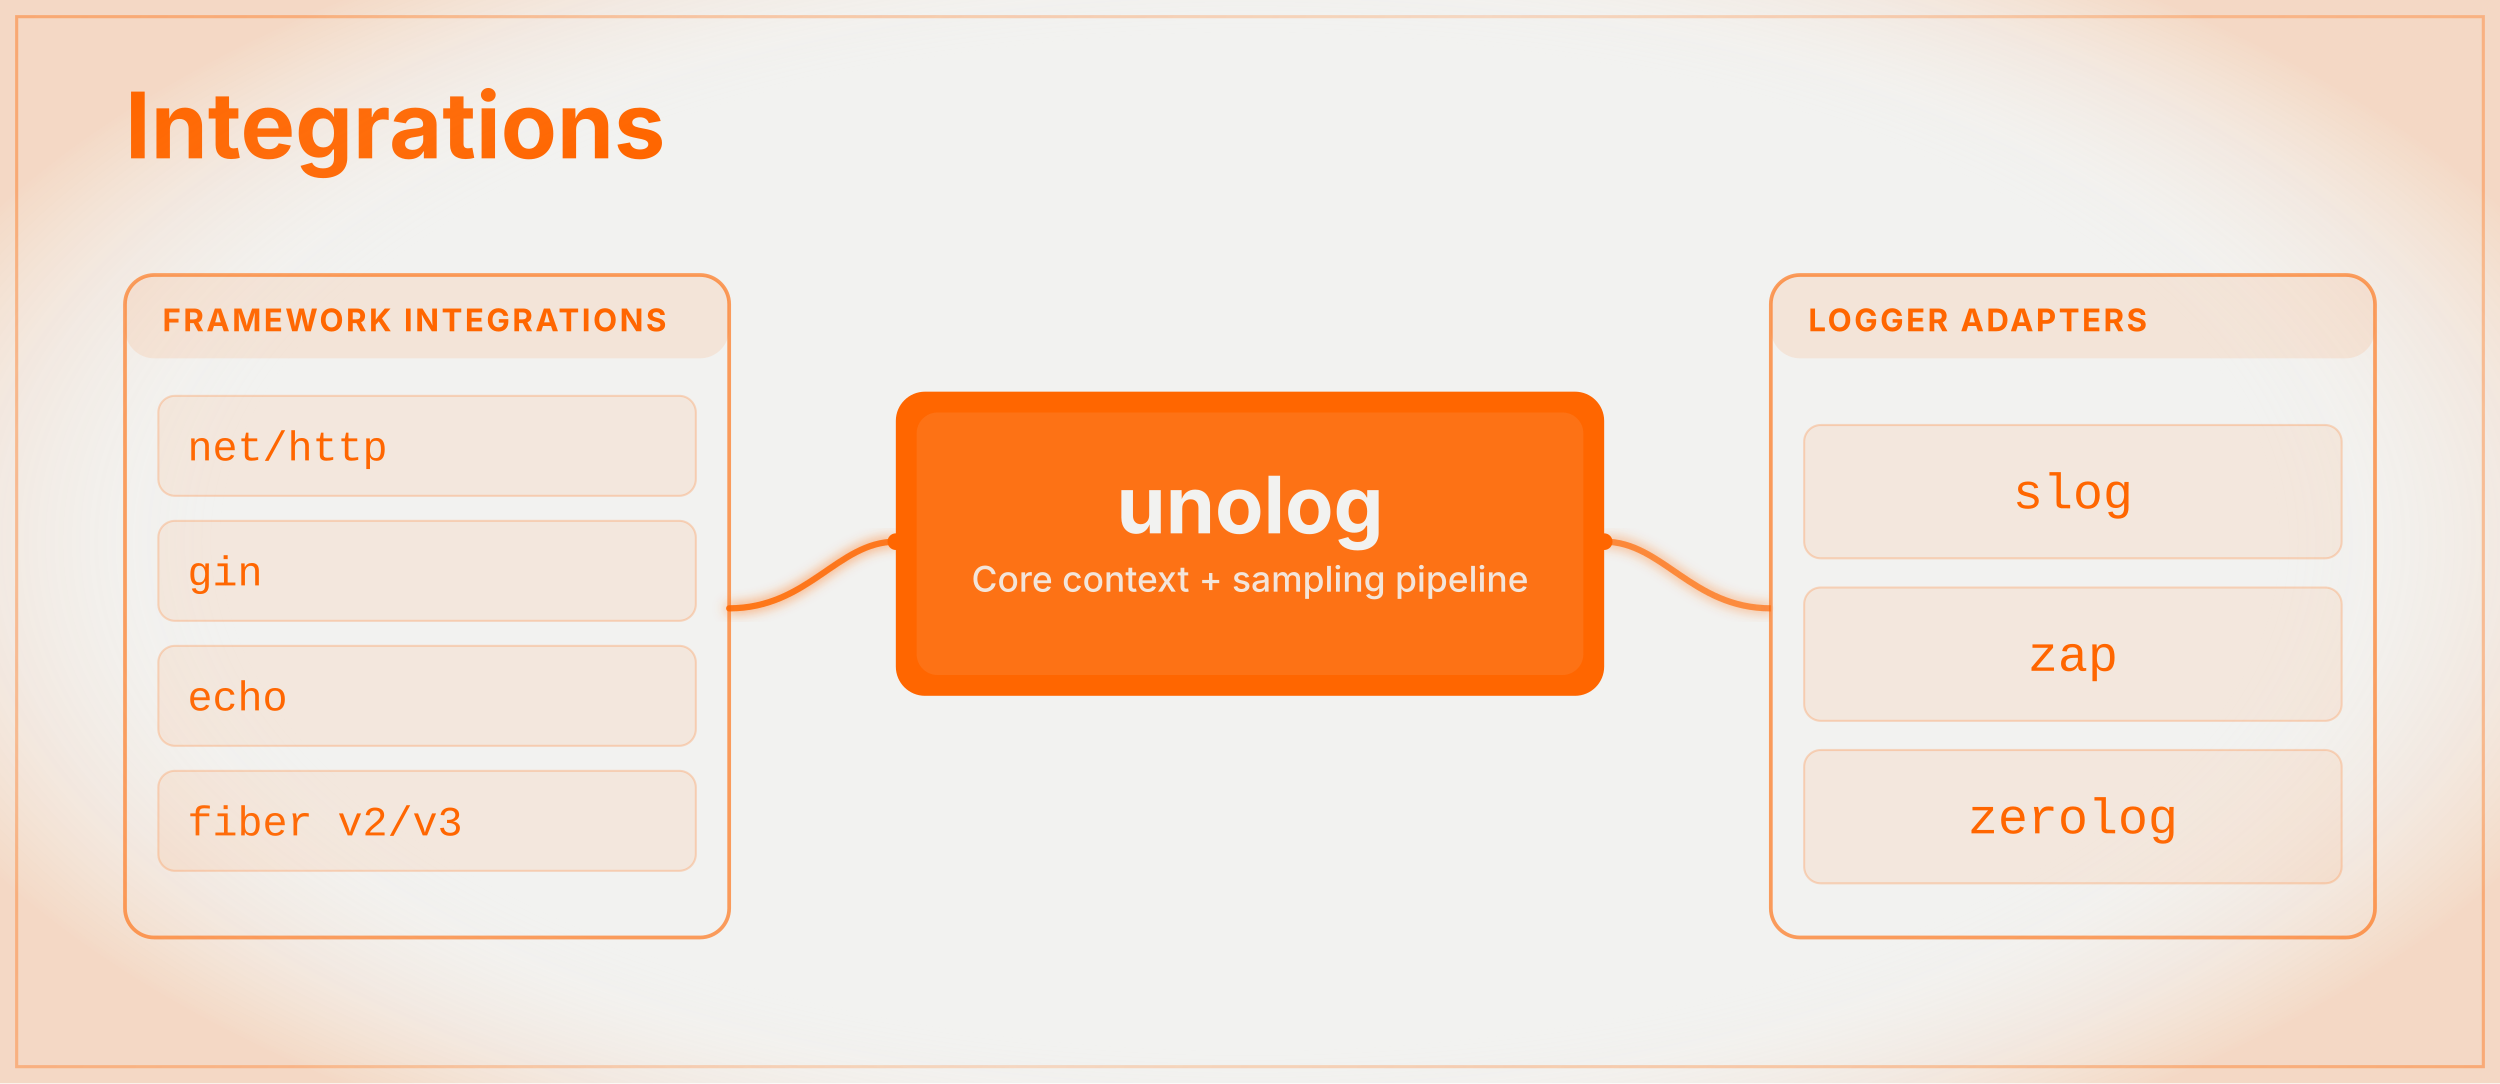
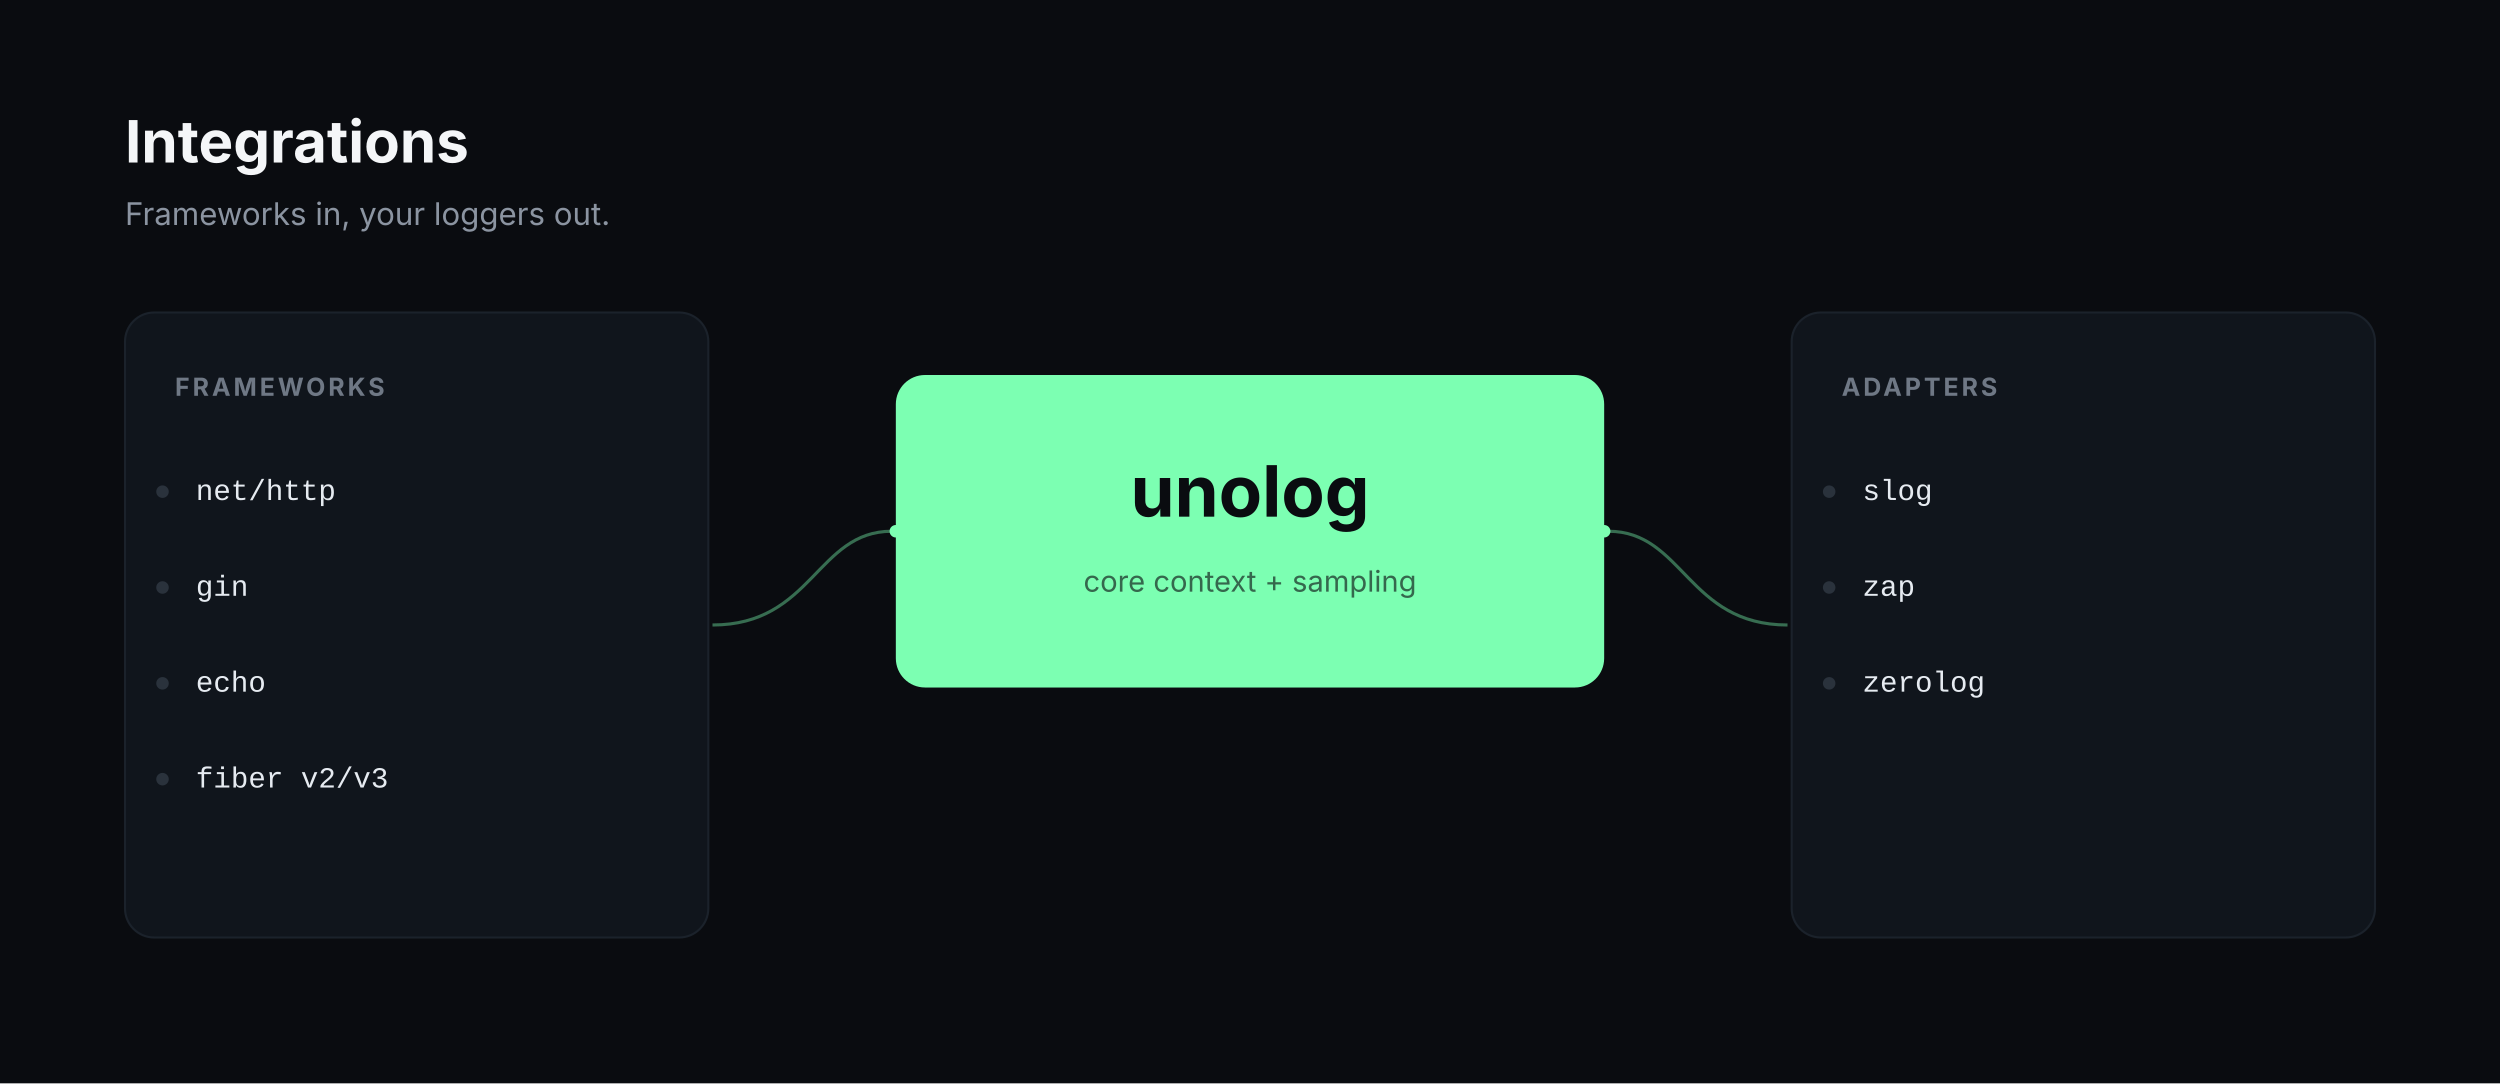
<svg xmlns="http://www.w3.org/2000/svg" width="1200" height="520" viewBox="0 0 1200 520" fill="none" role="img" aria-labelledby="title desc">
-   <defs>
-     <linearGradient id="frameStroke" x1="0" y1="0" x2="1200" y2="520" gradientUnits="userSpaceOnUse">
-       <stop offset="0" stop-color="#F60" stop-opacity="0.42" />
-       <stop offset="0.5" stop-color="#F60" stop-opacity="0.2" />
-       <stop offset="1" stop-color="#F60" stop-opacity="0.4" />
-     </linearGradient>
-     <linearGradient id="linkStroke" x1="350" y1="260" x2="850" y2="260" gradientUnits="userSpaceOnUse">
-       <stop offset="0" stop-color="#F60" stop-opacity="0.85" />
-       <stop offset="1" stop-color="#F60" stop-opacity="0.65" />
-     </linearGradient>
-     <radialGradient id="vignette" cx="0" cy="0" r="1" gradientUnits="userSpaceOnUse" gradientTransform="translate(600 260) rotate(90) scale(340 680)">
-       <stop offset="0.72" stop-color="#F2F2F0" stop-opacity="0" />
-       <stop offset="1" stop-color="#F60" stop-opacity="0.18" />
-     </radialGradient>
-     <filter id="lineGlow" x="-20%" y="-20%" width="140%" height="140%">
-       <feGaussianBlur stdDeviation="3" result="blur" />
-       <feMerge>
-         <feMergeNode in="blur" />
-         <feMergeNode in="SourceGraphic" />
-       </feMerge>
-     </filter>
-   </defs>
-   <rect width="1200" height="520" fill="#F2F2F0" />
-   <rect x="8" y="8" width="1184" height="504" fill="none" stroke="url(#frameStroke)" stroke-width="1.5" />
-   <text x="60" y="76" font-family="Inter, Segoe UI, Roboto, Helvetica, Arial, sans-serif" font-size="44" font-weight="700" fill="#F60">Integrations</text>
-   <g transform="translate(60 132)">
-     <rect width="290" height="318" rx="14" fill="#F2F2F0" fill-opacity="0.94" stroke="#F60" stroke-opacity="0.62" stroke-width="1.8" />
-     <rect width="290" height="40" rx="14" fill="#F60" fill-opacity="0.1" />
-     <text x="18" y="27" font-family="Inter, Segoe UI, Roboto, Helvetica, Arial, sans-serif" font-size="15" font-weight="700" letter-spacing="1.2" fill="#F60">FRAMEWORK INTEGRATIONS</text>
-     <g font-family="ui-monospace, SFMono-Regular, Menlo, Monaco, Consolas, Liberation Mono, monospace" font-size="20" fill="#F60">
-       <rect x="16" y="58" width="258" height="48" rx="8" fill="#F60" fill-opacity="0.08" stroke="#F60" stroke-opacity="0.22" />
-       <text x="30" y="89">net/http</text>
-       <rect x="16" y="118" width="258" height="48" rx="8" fill="#F60" fill-opacity="0.08" stroke="#F60" stroke-opacity="0.22" />
-       <text x="30" y="149">gin</text>
-       <rect x="16" y="178" width="258" height="48" rx="8" fill="#F60" fill-opacity="0.08" stroke="#F60" stroke-opacity="0.22" />
-       <text x="30" y="209">echo</text>
-       <rect x="16" y="238" width="258" height="48" rx="8" fill="#F60" fill-opacity="0.08" stroke="#F60" stroke-opacity="0.22" />
-       <text x="30" y="269">fiber v2/v3</text>
-     </g>
+   <rect width="1200" height="520" fill="#0A0C10" />
+   <text x="60" y="78" font-family="Inter, Segoe UI, Roboto, Helvetica, Arial, sans-serif" font-size="28" font-weight="700" fill="#F4F6F8">Integrations</text>
+   <text x="60" y="108" font-family="Inter, Segoe UI, Roboto, Helvetica, Arial, sans-serif" font-size="15" fill="#8B94A1">Frameworks in, your loggers out.</text>
+   <rect x="60" y="150" width="280" height="300" rx="14" fill="#10151C" stroke="#1B222B" />
+   <text x="84" y="190" font-family="Inter, Segoe UI, Roboto, Helvetica, Arial, sans-serif" font-size="12" font-weight="700" letter-spacing="1.4" fill="#6F7885">FRAMEWORKS</text>
+   <g font-family="ui-monospace, SFMono-Regular, Menlo, Monaco, Consolas, Liberation Mono, monospace" font-size="14" fill="#E6EBF1">
+     <circle cx="78" cy="236" r="3" fill="#2A323C" />
+     <text x="94" y="240">net/http</text>
+     <circle cx="78" cy="282" r="3" fill="#2A323C" />
+     <text x="94" y="286">gin</text>
+     <circle cx="78" cy="328" r="3" fill="#2A323C" />
+     <text x="94" y="332">echo</text>
+     <circle cx="78" cy="374" r="3" fill="#2A323C" />
+     <text x="94" y="378">fiber v2/v3</text>
  </g>
-   <g>
-     <path d="M350 292C388 292 402 260 430 260" stroke="url(#linkStroke)" stroke-width="3" stroke-linecap="round" filter="url(#lineGlow)" />
-     <path d="M770 260C798 260 812 292 850 292" stroke="url(#linkStroke)" stroke-width="3" stroke-linecap="round" filter="url(#lineGlow)" />
-     <circle cx="430" cy="260" r="4" fill="#F60" />
-     <circle cx="770" cy="260" r="4" fill="#F60" />
+   <path d="M342 300C390 300 392 255 428 255" stroke="#7CFFB2" stroke-opacity="0.4" stroke-width="1.5" />
+   <circle cx="430" cy="255" r="3" fill="#7CFFB2" />
+   <path d="M772 255C808 255 810 300 858 300" stroke="#7CFFB2" stroke-opacity="0.4" stroke-width="1.5" />
+   <circle cx="770" cy="255" r="3" fill="#7CFFB2" />
+   <rect x="430" y="180" width="340" height="150" rx="14" fill="#7CFFB2" />
+   <text x="600" y="248" text-anchor="middle" font-family="Inter, Segoe UI, Roboto, Helvetica, Arial, sans-serif" font-size="34" font-weight="700" fill="#0A0C10">unolog</text>
+   <text x="600" y="284" text-anchor="middle" font-family="Inter, Segoe UI, Roboto, Helvetica, Arial, sans-serif" font-size="14" fill="#0A0C10" fill-opacity="0.62">core context + sampling</text>
+   <rect x="860" y="150" width="280" height="300" rx="14" fill="#10151C" stroke="#1B222B" />
+   <text x="884" y="190" font-family="Inter, Segoe UI, Roboto, Helvetica, Arial, sans-serif" font-size="12" font-weight="700" letter-spacing="1.4" fill="#6F7885">ADAPTERS</text>
+   <g font-family="ui-monospace, SFMono-Regular, Menlo, Monaco, Consolas, Liberation Mono, monospace" font-size="14" fill="#E6EBF1">
+     <circle cx="878" cy="236" r="3" fill="#2A323C" />
+     <text x="894" y="240">slog</text>
+     <circle cx="878" cy="282" r="3" fill="#2A323C" />
+     <text x="894" y="286">zap</text>
+     <circle cx="878" cy="328" r="3" fill="#2A323C" />
+     <text x="894" y="332">zerolog</text>
  </g>
-   <g transform="translate(430 188)">
-     <rect width="340" height="146" rx="14" fill="#F60" />
-     <rect x="10" y="10" width="320" height="126" rx="10" fill="#F2F2F0" fill-opacity="0.09" />
-     <text x="170" y="68" text-anchor="middle" font-family="Inter, Segoe UI, Roboto, Helvetica, Arial, sans-serif" font-size="38" font-weight="700" fill="#F2F2F0">unolog</text>
-     <text x="170" y="96" text-anchor="middle" font-family="Inter, Segoe UI, Roboto, Helvetica, Arial, sans-serif" font-size="17" font-weight="500" fill="#F2F2F0" fill-opacity="0.9">Core context + sampling pipeline</text>
-   </g>
-   <g transform="translate(850 132)">
-     <rect width="290" height="318" rx="14" fill="#F2F2F0" fill-opacity="0.94" stroke="#F60" stroke-opacity="0.62" stroke-width="1.8" />
-     <rect width="290" height="40" rx="14" fill="#F60" fill-opacity="0.1" />
-     <text x="18" y="27" font-family="Inter, Segoe UI, Roboto, Helvetica, Arial, sans-serif" font-size="15" font-weight="700" letter-spacing="1.2" fill="#F60">LOGGER ADAPTERS</text>
-     <g font-family="ui-monospace, SFMono-Regular, Menlo, Monaco, Consolas, Liberation Mono, monospace" font-size="24" fill="#F60">
-       <rect x="16" y="72" width="258" height="64" rx="8" fill="#F60" fill-opacity="0.08" stroke="#F60" stroke-opacity="0.22" />
-       <text x="145" y="112" text-anchor="middle">slog</text>
-       <rect x="16" y="150" width="258" height="64" rx="8" fill="#F60" fill-opacity="0.08" stroke="#F60" stroke-opacity="0.22" />
-       <text x="145" y="190" text-anchor="middle">zap</text>
-       <rect x="16" y="228" width="258" height="64" rx="8" fill="#F60" fill-opacity="0.08" stroke="#F60" stroke-opacity="0.22" />
-       <text x="145" y="268" text-anchor="middle">zerolog</text>
-     </g>
-   </g>
-   <rect width="1200" height="520" fill="url(#vignette)" />
</svg>
